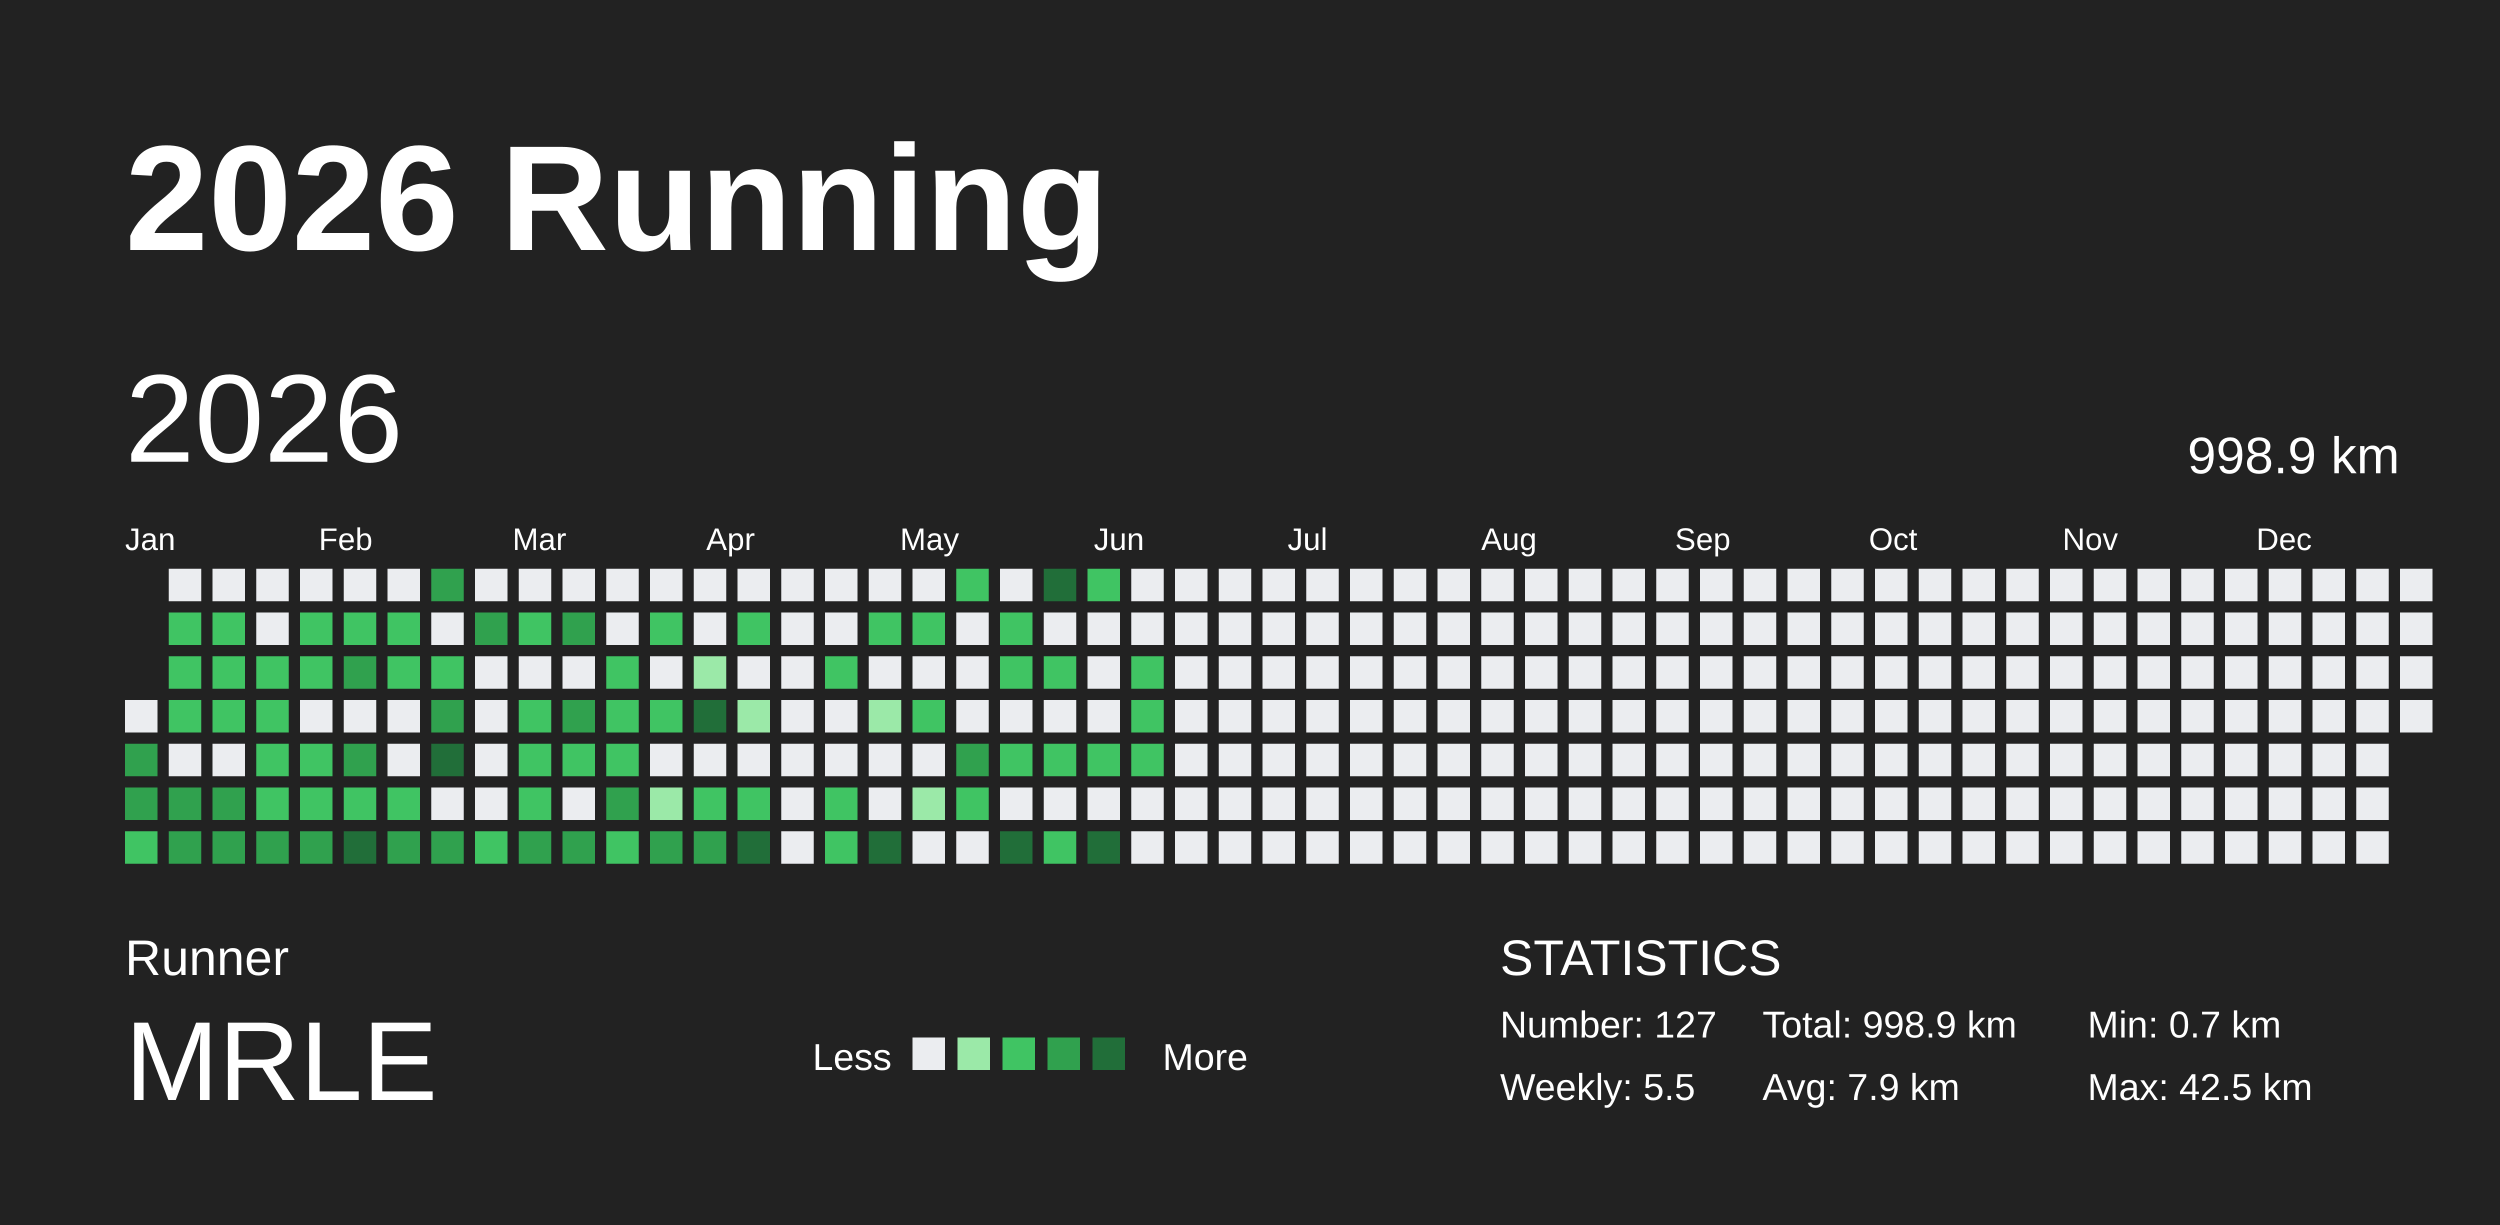
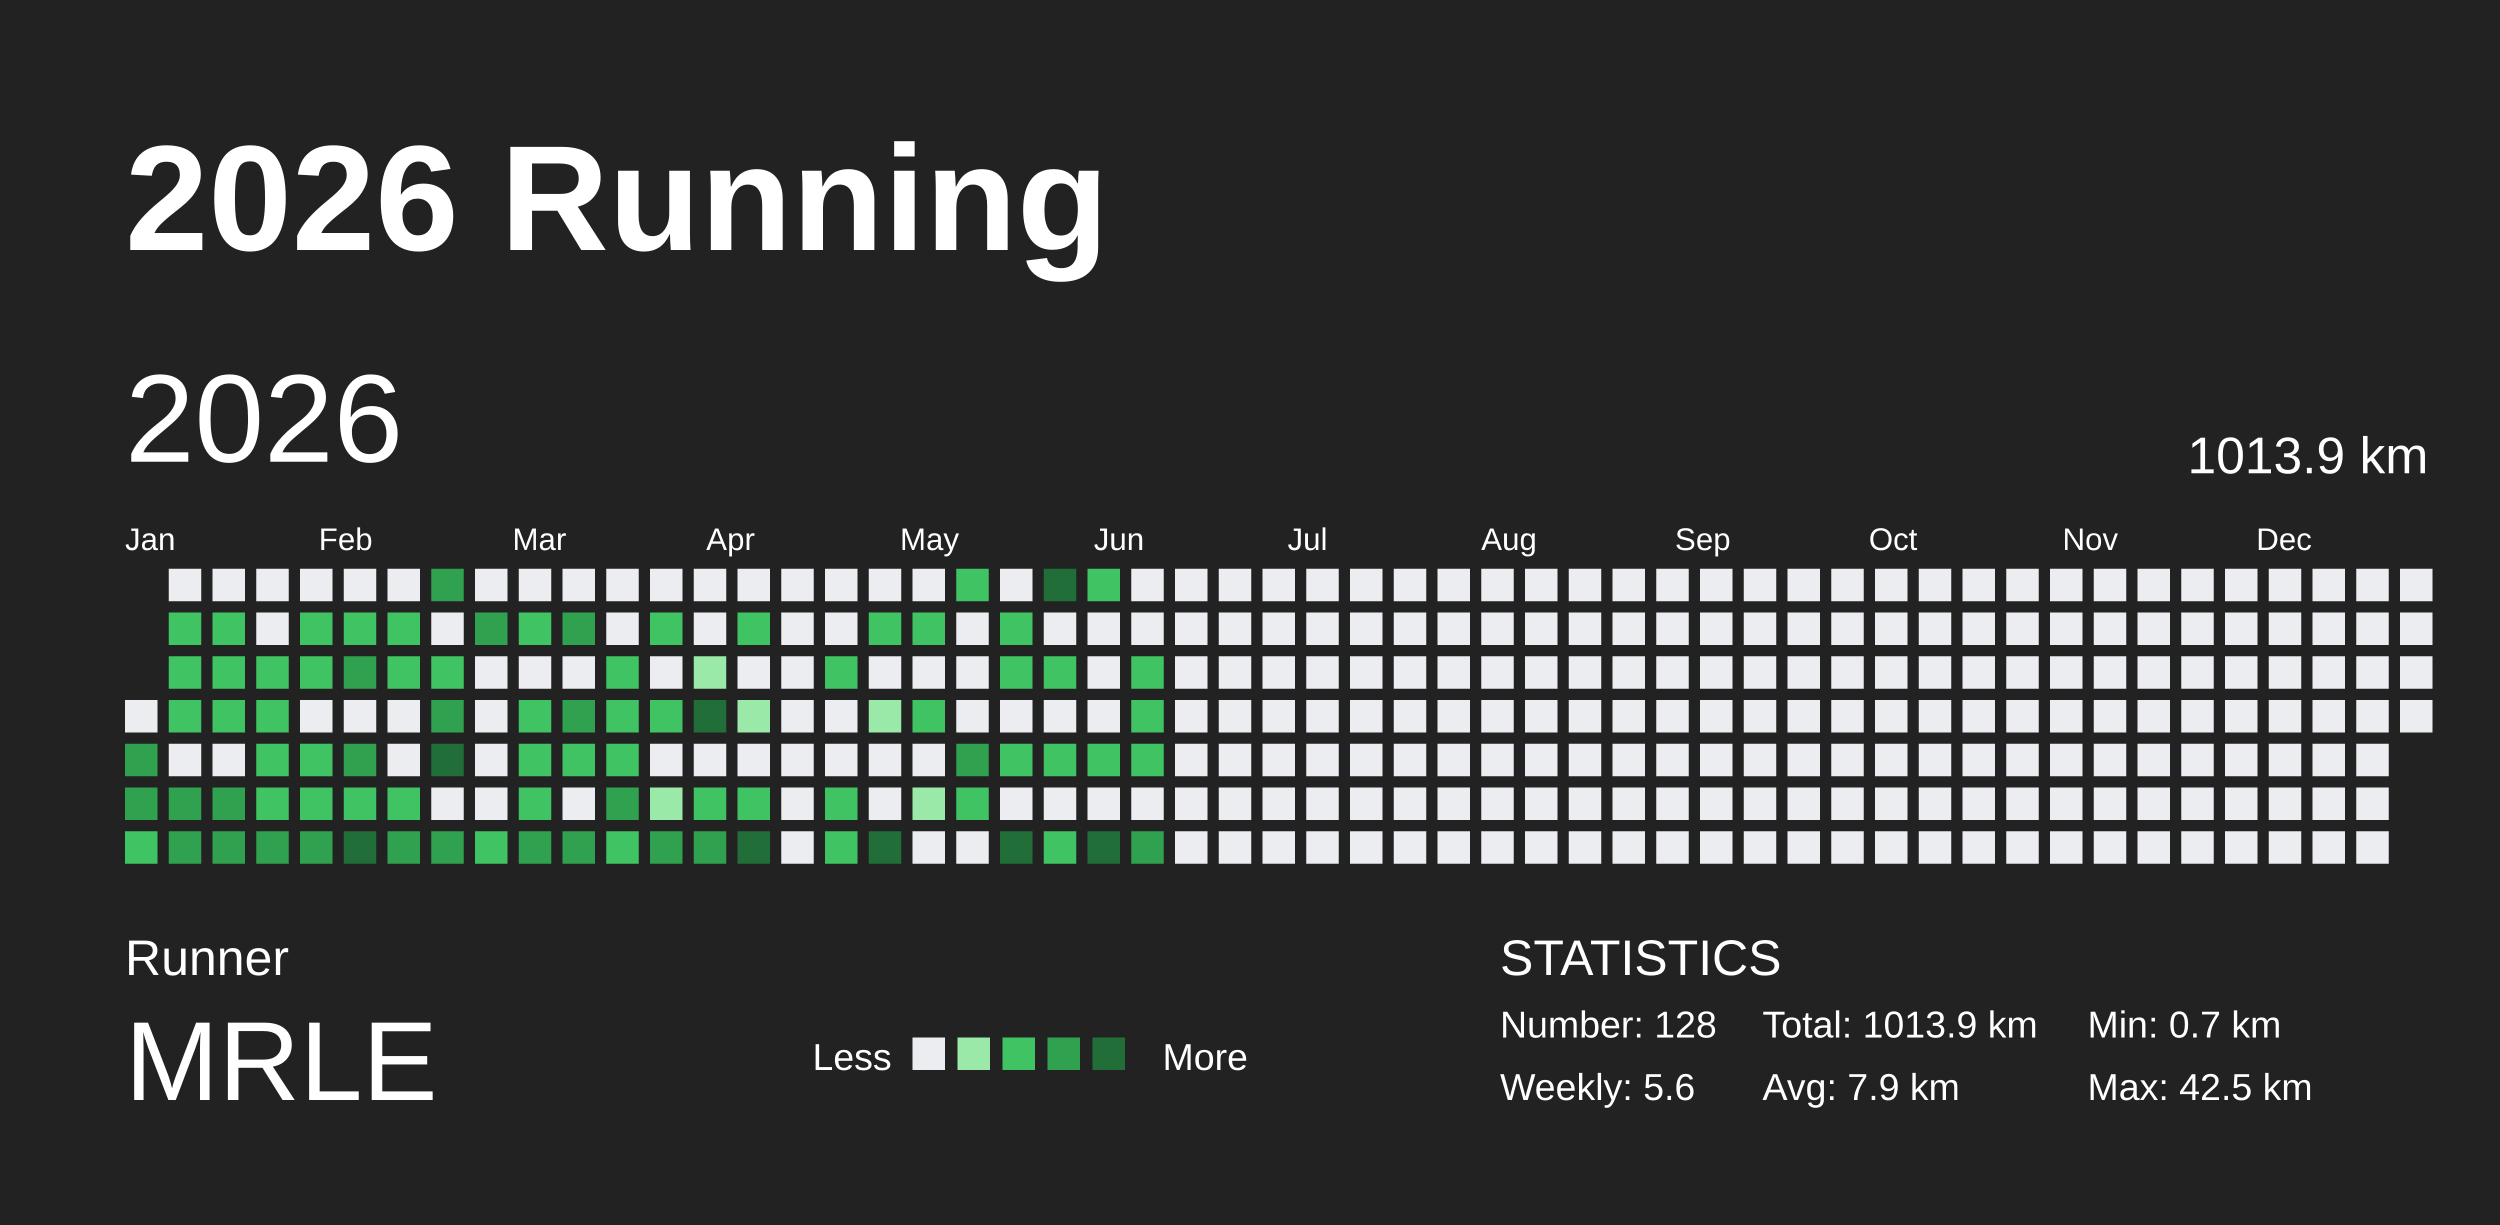
<svg xmlns="http://www.w3.org/2000/svg" baseProfile="full" height="98mm" version="1.1" viewBox="0,0,200,98" width="200mm">
  <defs />
  <rect fill="#222222" height="98" width="200" x="0" y="0" />
  <text fill="#FFFFFF" style="font-size:12px; font-family:Arial; font-weight:bold;" x="10" y="20">2026 Running</text>
  <text fill="#FFFFFF" style="font-size:4px; font-family:Arial" x="10" y="78">Runner</text>
  <text fill="#FFFFFF" style="font-size:9px; font-family:Arial" x="10" y="88">MRLE</text>
  <text fill="#FFFFFF" style="font-size:3px; font-family:Arial" x="65" y="85.6">Less</text>
  <rect fill="#ebedf0" height="2.6" width="2.6" x="73" y="83" />
  <rect fill="#9be9a8" height="2.6" width="2.6" x="76.6" y="83" />
  <rect fill="#40c463" height="2.6" width="2.6" x="80.2" y="83" />
  <rect fill="#30a14e" height="2.6" width="2.6" x="83.8" y="83" />
  <rect fill="#216e39" height="2.6" width="2.6" x="87.4" y="83" />
  <text fill="#FFFFFF" style="font-size:3px; font-family:Arial" x="93" y="85.6">More</text>
  <text fill="#FFFFFF" style="font-size:4px; font-family:Arial" x="120" y="78">STATISTICS</text>
-   <text fill="#FFFFFF" style="font-size:3px; font-family:Arial" x="120" y="83">Number: 127</text>
-   <text fill="#FFFFFF" style="font-size:3px; font-family:Arial" x="120" y="88">Weekly: 5.5</text>
-   <text fill="#FFFFFF" style="font-size:3px; font-family:Arial" x="141" y="83">Total: 998.9 km</text>
+   <text fill="#FFFFFF" style="font-size:3px; font-family:Arial" x="120" y="83">Number: 128</text>
+   <text fill="#FFFFFF" style="font-size:3px; font-family:Arial" x="120" y="88">Weekly: 5.6</text>
+   <text fill="#FFFFFF" style="font-size:3px; font-family:Arial" x="141" y="83">Total: 1013.9 km</text>
  <text fill="#FFFFFF" style="font-size:3px; font-family:Arial" x="141" y="88">Avg: 7.9 km</text>
  <text fill="#FFFFFF" style="font-size:3px; font-family:Arial" x="167" y="83">Min: 0.7 km</text>
  <text fill="#FFFFFF" style="font-size:3px; font-family:Arial" x="167" y="88">Max: 42.5 km</text>
  <text dominant-baseline="hanging" fill="#FFFFFF" style="font-size:10.0px; font-family:Arial;" x="10" y="30">2026</text>
-   <text dominant-baseline="hanging" fill="#FFFFFF" style="font-size:4.125px; font-family:Arial;" x="175" y="35">998.9 km</text>
+   <text dominant-baseline="hanging" fill="#FFFFFF" style="font-size:4.125px; font-family:Arial;" x="175" y="35">1013.9 km</text>
  <text fill="#FFFFFF" style="font-size:2.5px; font-family:Arial" x="10.0" y="44">Jan</text>
  <text fill="#FFFFFF" style="font-size:2.5px; font-family:Arial" x="25.5" y="44">Feb</text>
  <text fill="#FFFFFF" style="font-size:2.5px; font-family:Arial" x="41.0" y="44">Mar</text>
  <text fill="#FFFFFF" style="font-size:2.5px; font-family:Arial" x="56.5" y="44">Apr</text>
  <text fill="#FFFFFF" style="font-size:2.5px; font-family:Arial" x="72.0" y="44">May</text>
  <text fill="#FFFFFF" style="font-size:2.5px; font-family:Arial" x="87.5" y="44">Jun</text>
  <text fill="#FFFFFF" style="font-size:2.5px; font-family:Arial" x="103.0" y="44">Jul</text>
  <text fill="#FFFFFF" style="font-size:2.5px; font-family:Arial" x="118.5" y="44">Aug</text>
  <text fill="#FFFFFF" style="font-size:2.5px; font-family:Arial" x="134.0" y="44">Sep</text>
  <text fill="#FFFFFF" style="font-size:2.5px; font-family:Arial" x="149.5" y="44">Oct</text>
  <text fill="#FFFFFF" style="font-size:2.5px; font-family:Arial" x="165.0" y="44">Nov</text>
  <text fill="#FFFFFF" style="font-size:2.5px; font-family:Arial" x="180.5" y="44">Dec</text>
  <rect fill="#ebedf0" height="2.6" width="2.6" x="10.0" y="56.0" />
  <rect fill="#30a14e" height="2.6" width="2.6" x="10.0" y="59.5" />
  <rect fill="#30a14e" height="2.6" width="2.6" x="10.0" y="63.0" />
  <rect fill="#40c463" height="2.6" width="2.6" x="10.0" y="66.5" />
  <rect fill="#ebedf0" height="2.6" width="2.6" x="13.5" y="45.5" />
  <rect fill="#40c463" height="2.6" width="2.6" x="13.5" y="49.0" />
  <rect fill="#40c463" height="2.6" width="2.6" x="13.5" y="52.5" />
  <rect fill="#40c463" height="2.6" width="2.6" x="13.5" y="56.0" />
  <rect fill="#ebedf0" height="2.6" width="2.6" x="13.5" y="59.5" />
  <rect fill="#30a14e" height="2.6" width="2.6" x="13.5" y="63.0" />
  <rect fill="#30a14e" height="2.6" width="2.6" x="13.5" y="66.5" />
  <rect fill="#ebedf0" height="2.6" width="2.6" x="17.0" y="45.5" />
  <rect fill="#40c463" height="2.6" width="2.6" x="17.0" y="49.0" />
  <rect fill="#40c463" height="2.6" width="2.6" x="17.0" y="52.5" />
  <rect fill="#40c463" height="2.6" width="2.6" x="17.0" y="56.0" />
  <rect fill="#ebedf0" height="2.6" width="2.6" x="17.0" y="59.5" />
  <rect fill="#30a14e" height="2.6" width="2.6" x="17.0" y="63.0" />
  <rect fill="#30a14e" height="2.6" width="2.6" x="17.0" y="66.5" />
  <rect fill="#ebedf0" height="2.6" width="2.6" x="20.5" y="45.5" />
  <rect fill="#ebedf0" height="2.6" width="2.6" x="20.5" y="49.0" />
  <rect fill="#40c463" height="2.6" width="2.6" x="20.5" y="52.5" />
  <rect fill="#40c463" height="2.6" width="2.6" x="20.5" y="56.0" />
  <rect fill="#40c463" height="2.6" width="2.6" x="20.5" y="59.5" />
  <rect fill="#40c463" height="2.6" width="2.6" x="20.5" y="63.0" />
  <rect fill="#30a14e" height="2.6" width="2.6" x="20.5" y="66.5" />
  <rect fill="#ebedf0" height="2.6" width="2.6" x="24.0" y="45.5" />
  <rect fill="#40c463" height="2.6" width="2.6" x="24.0" y="49.0" />
  <rect fill="#40c463" height="2.6" width="2.6" x="24.0" y="52.5" />
  <rect fill="#ebedf0" height="2.6" width="2.6" x="24.0" y="56.0" />
  <rect fill="#40c463" height="2.6" width="2.6" x="24.0" y="59.5" />
  <rect fill="#40c463" height="2.6" width="2.6" x="24.0" y="63.0" />
  <rect fill="#30a14e" height="2.6" width="2.6" x="24.0" y="66.5" />
  <rect fill="#ebedf0" height="2.6" width="2.6" x="27.5" y="45.5" />
  <rect fill="#40c463" height="2.6" width="2.6" x="27.5" y="49.0" />
  <rect fill="#30a14e" height="2.6" width="2.6" x="27.5" y="52.5" />
  <rect fill="#ebedf0" height="2.6" width="2.6" x="27.5" y="56.0" />
  <rect fill="#30a14e" height="2.6" width="2.6" x="27.5" y="59.5" />
  <rect fill="#40c463" height="2.6" width="2.6" x="27.5" y="63.0" />
  <rect fill="#216e39" height="2.6" width="2.6" x="27.5" y="66.5" />
  <rect fill="#ebedf0" height="2.6" width="2.6" x="31.0" y="45.5" />
  <rect fill="#40c463" height="2.6" width="2.6" x="31.0" y="49.0" />
  <rect fill="#40c463" height="2.6" width="2.6" x="31.0" y="52.5" />
  <rect fill="#ebedf0" height="2.6" width="2.6" x="31.0" y="56.0" />
  <rect fill="#ebedf0" height="2.6" width="2.6" x="31.0" y="59.5" />
  <rect fill="#40c463" height="2.6" width="2.6" x="31.0" y="63.0" />
  <rect fill="#30a14e" height="2.6" width="2.6" x="31.0" y="66.5" />
  <rect fill="#30a14e" height="2.6" width="2.6" x="34.5" y="45.5" />
  <rect fill="#ebedf0" height="2.6" width="2.6" x="34.5" y="49.0" />
  <rect fill="#40c463" height="2.6" width="2.6" x="34.5" y="52.5" />
  <rect fill="#30a14e" height="2.6" width="2.6" x="34.5" y="56.0" />
  <rect fill="#216e39" height="2.6" width="2.6" x="34.5" y="59.5" />
  <rect fill="#ebedf0" height="2.6" width="2.6" x="34.5" y="63.0" />
  <rect fill="#30a14e" height="2.6" width="2.6" x="34.5" y="66.5" />
  <rect fill="#ebedf0" height="2.6" width="2.6" x="38.0" y="45.5" />
  <rect fill="#30a14e" height="2.6" width="2.6" x="38.0" y="49.0" />
  <rect fill="#ebedf0" height="2.6" width="2.6" x="38.0" y="52.5" />
  <rect fill="#ebedf0" height="2.6" width="2.6" x="38.0" y="56.0" />
  <rect fill="#ebedf0" height="2.6" width="2.6" x="38.0" y="59.5" />
  <rect fill="#ebedf0" height="2.6" width="2.6" x="38.0" y="63.0" />
  <rect fill="#40c463" height="2.6" width="2.6" x="38.0" y="66.5" />
  <rect fill="#ebedf0" height="2.6" width="2.6" x="41.5" y="45.5" />
  <rect fill="#40c463" height="2.6" width="2.6" x="41.5" y="49.0" />
  <rect fill="#ebedf0" height="2.6" width="2.6" x="41.5" y="52.5" />
  <rect fill="#40c463" height="2.6" width="2.6" x="41.5" y="56.0" />
  <rect fill="#40c463" height="2.6" width="2.6" x="41.5" y="59.5" />
  <rect fill="#40c463" height="2.6" width="2.6" x="41.5" y="63.0" />
  <rect fill="#30a14e" height="2.6" width="2.6" x="41.5" y="66.5" />
  <rect fill="#ebedf0" height="2.6" width="2.6" x="45.0" y="45.5" />
  <rect fill="#30a14e" height="2.6" width="2.6" x="45.0" y="49.0" />
  <rect fill="#ebedf0" height="2.6" width="2.6" x="45.0" y="52.5" />
  <rect fill="#30a14e" height="2.6" width="2.6" x="45.0" y="56.0" />
  <rect fill="#40c463" height="2.6" width="2.6" x="45.0" y="59.5" />
  <rect fill="#ebedf0" height="2.6" width="2.6" x="45.0" y="63.0" />
  <rect fill="#30a14e" height="2.6" width="2.6" x="45.0" y="66.5" />
  <rect fill="#ebedf0" height="2.6" width="2.6" x="48.5" y="45.5" />
  <rect fill="#ebedf0" height="2.6" width="2.6" x="48.5" y="49.0" />
  <rect fill="#40c463" height="2.6" width="2.6" x="48.5" y="52.5" />
  <rect fill="#40c463" height="2.6" width="2.6" x="48.5" y="56.0" />
  <rect fill="#40c463" height="2.6" width="2.6" x="48.5" y="59.5" />
  <rect fill="#30a14e" height="2.6" width="2.6" x="48.5" y="63.0" />
  <rect fill="#40c463" height="2.6" width="2.6" x="48.5" y="66.5" />
  <rect fill="#ebedf0" height="2.6" width="2.6" x="52.0" y="45.5" />
  <rect fill="#40c463" height="2.6" width="2.6" x="52.0" y="49.0" />
  <rect fill="#ebedf0" height="2.6" width="2.6" x="52.0" y="52.5" />
  <rect fill="#40c463" height="2.6" width="2.6" x="52.0" y="56.0" />
  <rect fill="#ebedf0" height="2.6" width="2.6" x="52.0" y="59.5" />
  <rect fill="#9be9a8" height="2.6" width="2.6" x="52.0" y="63.0" />
  <rect fill="#30a14e" height="2.6" width="2.6" x="52.0" y="66.5" />
  <rect fill="#ebedf0" height="2.6" width="2.6" x="55.5" y="45.5" />
  <rect fill="#ebedf0" height="2.6" width="2.6" x="55.5" y="49.0" />
  <rect fill="#9be9a8" height="2.6" width="2.6" x="55.5" y="52.5" />
  <rect fill="#216e39" height="2.6" width="2.6" x="55.5" y="56.0" />
  <rect fill="#ebedf0" height="2.6" width="2.6" x="55.5" y="59.5" />
  <rect fill="#40c463" height="2.6" width="2.6" x="55.5" y="63.0" />
  <rect fill="#30a14e" height="2.6" width="2.6" x="55.5" y="66.5" />
  <rect fill="#ebedf0" height="2.6" width="2.6" x="59.0" y="45.5" />
  <rect fill="#40c463" height="2.6" width="2.6" x="59.0" y="49.0" />
  <rect fill="#ebedf0" height="2.6" width="2.6" x="59.0" y="52.5" />
  <rect fill="#9be9a8" height="2.6" width="2.6" x="59.0" y="56.0" />
  <rect fill="#ebedf0" height="2.6" width="2.6" x="59.0" y="59.5" />
  <rect fill="#40c463" height="2.6" width="2.6" x="59.0" y="63.0" />
  <rect fill="#216e39" height="2.6" width="2.6" x="59.0" y="66.5" />
  <rect fill="#ebedf0" height="2.6" width="2.6" x="62.5" y="45.5" />
  <rect fill="#ebedf0" height="2.6" width="2.6" x="62.5" y="49.0" />
  <rect fill="#ebedf0" height="2.6" width="2.6" x="62.5" y="52.5" />
  <rect fill="#ebedf0" height="2.6" width="2.6" x="62.5" y="56.0" />
  <rect fill="#ebedf0" height="2.6" width="2.6" x="62.5" y="59.5" />
  <rect fill="#ebedf0" height="2.6" width="2.6" x="62.5" y="63.0" />
  <rect fill="#ebedf0" height="2.6" width="2.6" x="62.5" y="66.5" />
  <rect fill="#ebedf0" height="2.6" width="2.6" x="66.0" y="45.5" />
  <rect fill="#ebedf0" height="2.6" width="2.6" x="66.0" y="49.0" />
  <rect fill="#40c463" height="2.6" width="2.6" x="66.0" y="52.5" />
  <rect fill="#ebedf0" height="2.6" width="2.6" x="66.0" y="56.0" />
  <rect fill="#ebedf0" height="2.6" width="2.6" x="66.0" y="59.5" />
  <rect fill="#40c463" height="2.6" width="2.6" x="66.0" y="63.0" />
  <rect fill="#40c463" height="2.6" width="2.6" x="66.0" y="66.5" />
  <rect fill="#ebedf0" height="2.6" width="2.6" x="69.5" y="45.5" />
  <rect fill="#40c463" height="2.6" width="2.6" x="69.5" y="49.0" />
  <rect fill="#ebedf0" height="2.6" width="2.6" x="69.5" y="52.5" />
  <rect fill="#9be9a8" height="2.6" width="2.6" x="69.5" y="56.0" />
  <rect fill="#ebedf0" height="2.6" width="2.6" x="69.5" y="59.5" />
  <rect fill="#ebedf0" height="2.6" width="2.6" x="69.5" y="63.0" />
  <rect fill="#216e39" height="2.6" width="2.6" x="69.5" y="66.5" />
  <rect fill="#ebedf0" height="2.6" width="2.6" x="73.0" y="45.5" />
  <rect fill="#40c463" height="2.6" width="2.6" x="73.0" y="49.0" />
  <rect fill="#ebedf0" height="2.6" width="2.6" x="73.0" y="52.5" />
  <rect fill="#40c463" height="2.6" width="2.6" x="73.0" y="56.0" />
  <rect fill="#ebedf0" height="2.6" width="2.6" x="73.0" y="59.5" />
  <rect fill="#9be9a8" height="2.6" width="2.6" x="73.0" y="63.0" />
  <rect fill="#ebedf0" height="2.6" width="2.6" x="73.0" y="66.5" />
  <rect fill="#40c463" height="2.6" width="2.6" x="76.5" y="45.5" />
  <rect fill="#ebedf0" height="2.6" width="2.6" x="76.5" y="49.0" />
  <rect fill="#ebedf0" height="2.6" width="2.6" x="76.5" y="52.5" />
  <rect fill="#ebedf0" height="2.6" width="2.6" x="76.5" y="56.0" />
  <rect fill="#30a14e" height="2.6" width="2.6" x="76.5" y="59.5" />
  <rect fill="#40c463" height="2.6" width="2.6" x="76.5" y="63.0" />
  <rect fill="#ebedf0" height="2.6" width="2.6" x="76.5" y="66.5" />
  <rect fill="#ebedf0" height="2.6" width="2.6" x="80.0" y="45.5" />
  <rect fill="#40c463" height="2.6" width="2.6" x="80.0" y="49.0" />
  <rect fill="#40c463" height="2.6" width="2.6" x="80.0" y="52.5" />
  <rect fill="#ebedf0" height="2.6" width="2.6" x="80.0" y="56.0" />
  <rect fill="#40c463" height="2.6" width="2.6" x="80.0" y="59.5" />
  <rect fill="#ebedf0" height="2.6" width="2.6" x="80.0" y="63.0" />
  <rect fill="#216e39" height="2.6" width="2.6" x="80.0" y="66.5" />
  <rect fill="#216e39" height="2.6" width="2.6" x="83.5" y="45.5" />
  <rect fill="#ebedf0" height="2.6" width="2.6" x="83.5" y="49.0" />
  <rect fill="#40c463" height="2.6" width="2.6" x="83.5" y="52.5" />
  <rect fill="#ebedf0" height="2.6" width="2.6" x="83.5" y="56.0" />
  <rect fill="#40c463" height="2.6" width="2.6" x="83.5" y="59.5" />
  <rect fill="#ebedf0" height="2.6" width="2.6" x="83.5" y="63.0" />
  <rect fill="#40c463" height="2.6" width="2.6" x="83.5" y="66.5" />
  <rect fill="#40c463" height="2.6" width="2.6" x="87.0" y="45.5" />
  <rect fill="#ebedf0" height="2.6" width="2.6" x="87.0" y="49.0" />
  <rect fill="#ebedf0" height="2.6" width="2.6" x="87.0" y="52.5" />
  <rect fill="#ebedf0" height="2.6" width="2.6" x="87.0" y="56.0" />
  <rect fill="#40c463" height="2.6" width="2.6" x="87.0" y="59.5" />
  <rect fill="#ebedf0" height="2.6" width="2.6" x="87.0" y="63.0" />
  <rect fill="#216e39" height="2.6" width="2.6" x="87.0" y="66.5" />
  <rect fill="#ebedf0" height="2.6" width="2.6" x="90.5" y="45.5" />
  <rect fill="#ebedf0" height="2.6" width="2.6" x="90.5" y="49.0" />
  <rect fill="#40c463" height="2.6" width="2.6" x="90.5" y="52.5" />
  <rect fill="#40c463" height="2.6" width="2.6" x="90.5" y="56.0" />
  <rect fill="#40c463" height="2.6" width="2.6" x="90.5" y="59.5" />
  <rect fill="#ebedf0" height="2.6" width="2.6" x="90.5" y="63.0" />
-   <rect fill="#ebedf0" height="2.6" width="2.6" x="90.5" y="66.5" />
+   <rect fill="#30a14e" height="2.6" width="2.6" x="90.5" y="66.5" />
  <rect fill="#ebedf0" height="2.6" width="2.6" x="94.0" y="45.5" />
  <rect fill="#ebedf0" height="2.6" width="2.6" x="94.0" y="49.0" />
  <rect fill="#ebedf0" height="2.6" width="2.6" x="94.0" y="52.5" />
  <rect fill="#ebedf0" height="2.6" width="2.6" x="94.0" y="56.0" />
  <rect fill="#ebedf0" height="2.6" width="2.6" x="94.0" y="59.5" />
  <rect fill="#ebedf0" height="2.6" width="2.6" x="94.0" y="63.0" />
  <rect fill="#ebedf0" height="2.6" width="2.6" x="94.0" y="66.5" />
  <rect fill="#ebedf0" height="2.6" width="2.6" x="97.5" y="45.5" />
  <rect fill="#ebedf0" height="2.6" width="2.6" x="97.5" y="49.0" />
  <rect fill="#ebedf0" height="2.6" width="2.6" x="97.5" y="52.5" />
  <rect fill="#ebedf0" height="2.6" width="2.6" x="97.5" y="56.0" />
  <rect fill="#ebedf0" height="2.6" width="2.6" x="97.5" y="59.5" />
  <rect fill="#ebedf0" height="2.6" width="2.6" x="97.5" y="63.0" />
  <rect fill="#ebedf0" height="2.6" width="2.6" x="97.5" y="66.5" />
  <rect fill="#ebedf0" height="2.6" width="2.6" x="101.0" y="45.5" />
  <rect fill="#ebedf0" height="2.6" width="2.6" x="101.0" y="49.0" />
  <rect fill="#ebedf0" height="2.6" width="2.6" x="101.0" y="52.5" />
  <rect fill="#ebedf0" height="2.6" width="2.6" x="101.0" y="56.0" />
  <rect fill="#ebedf0" height="2.6" width="2.6" x="101.0" y="59.5" />
  <rect fill="#ebedf0" height="2.6" width="2.6" x="101.0" y="63.0" />
  <rect fill="#ebedf0" height="2.6" width="2.6" x="101.0" y="66.5" />
  <rect fill="#ebedf0" height="2.6" width="2.6" x="104.5" y="45.5" />
  <rect fill="#ebedf0" height="2.6" width="2.6" x="104.5" y="49.0" />
  <rect fill="#ebedf0" height="2.6" width="2.6" x="104.5" y="52.5" />
  <rect fill="#ebedf0" height="2.6" width="2.6" x="104.5" y="56.0" />
  <rect fill="#ebedf0" height="2.6" width="2.6" x="104.5" y="59.5" />
  <rect fill="#ebedf0" height="2.6" width="2.6" x="104.5" y="63.0" />
  <rect fill="#ebedf0" height="2.6" width="2.6" x="104.5" y="66.5" />
  <rect fill="#ebedf0" height="2.6" width="2.6" x="108.0" y="45.5" />
  <rect fill="#ebedf0" height="2.6" width="2.6" x="108.0" y="49.0" />
  <rect fill="#ebedf0" height="2.6" width="2.6" x="108.0" y="52.5" />
  <rect fill="#ebedf0" height="2.6" width="2.6" x="108.0" y="56.0" />
  <rect fill="#ebedf0" height="2.6" width="2.6" x="108.0" y="59.5" />
  <rect fill="#ebedf0" height="2.6" width="2.6" x="108.0" y="63.0" />
  <rect fill="#ebedf0" height="2.6" width="2.6" x="108.0" y="66.5" />
  <rect fill="#ebedf0" height="2.6" width="2.6" x="111.5" y="45.5" />
  <rect fill="#ebedf0" height="2.6" width="2.6" x="111.5" y="49.0" />
  <rect fill="#ebedf0" height="2.6" width="2.6" x="111.5" y="52.5" />
  <rect fill="#ebedf0" height="2.6" width="2.6" x="111.5" y="56.0" />
  <rect fill="#ebedf0" height="2.6" width="2.6" x="111.5" y="59.5" />
  <rect fill="#ebedf0" height="2.6" width="2.6" x="111.5" y="63.0" />
  <rect fill="#ebedf0" height="2.6" width="2.6" x="111.5" y="66.5" />
  <rect fill="#ebedf0" height="2.6" width="2.6" x="115.0" y="45.5" />
  <rect fill="#ebedf0" height="2.6" width="2.6" x="115.0" y="49.0" />
  <rect fill="#ebedf0" height="2.6" width="2.6" x="115.0" y="52.5" />
  <rect fill="#ebedf0" height="2.6" width="2.6" x="115.0" y="56.0" />
  <rect fill="#ebedf0" height="2.6" width="2.6" x="115.0" y="59.5" />
  <rect fill="#ebedf0" height="2.6" width="2.6" x="115.0" y="63.0" />
  <rect fill="#ebedf0" height="2.6" width="2.6" x="115.0" y="66.5" />
  <rect fill="#ebedf0" height="2.6" width="2.6" x="118.5" y="45.5" />
  <rect fill="#ebedf0" height="2.6" width="2.6" x="118.5" y="49.0" />
  <rect fill="#ebedf0" height="2.6" width="2.6" x="118.5" y="52.5" />
  <rect fill="#ebedf0" height="2.6" width="2.6" x="118.5" y="56.0" />
  <rect fill="#ebedf0" height="2.6" width="2.6" x="118.5" y="59.5" />
  <rect fill="#ebedf0" height="2.6" width="2.6" x="118.5" y="63.0" />
  <rect fill="#ebedf0" height="2.6" width="2.6" x="118.5" y="66.5" />
  <rect fill="#ebedf0" height="2.6" width="2.6" x="122.0" y="45.5" />
  <rect fill="#ebedf0" height="2.6" width="2.6" x="122.0" y="49.0" />
  <rect fill="#ebedf0" height="2.6" width="2.6" x="122.0" y="52.5" />
  <rect fill="#ebedf0" height="2.6" width="2.6" x="122.0" y="56.0" />
  <rect fill="#ebedf0" height="2.6" width="2.6" x="122.0" y="59.5" />
  <rect fill="#ebedf0" height="2.6" width="2.6" x="122.0" y="63.0" />
  <rect fill="#ebedf0" height="2.6" width="2.6" x="122.0" y="66.5" />
  <rect fill="#ebedf0" height="2.6" width="2.6" x="125.5" y="45.5" />
  <rect fill="#ebedf0" height="2.6" width="2.6" x="125.5" y="49.0" />
  <rect fill="#ebedf0" height="2.6" width="2.6" x="125.5" y="52.5" />
  <rect fill="#ebedf0" height="2.6" width="2.6" x="125.5" y="56.0" />
  <rect fill="#ebedf0" height="2.6" width="2.6" x="125.5" y="59.5" />
  <rect fill="#ebedf0" height="2.6" width="2.6" x="125.5" y="63.0" />
  <rect fill="#ebedf0" height="2.6" width="2.6" x="125.5" y="66.5" />
  <rect fill="#ebedf0" height="2.6" width="2.6" x="129.0" y="45.5" />
  <rect fill="#ebedf0" height="2.6" width="2.6" x="129.0" y="49.0" />
  <rect fill="#ebedf0" height="2.6" width="2.6" x="129.0" y="52.5" />
  <rect fill="#ebedf0" height="2.6" width="2.6" x="129.0" y="56.0" />
  <rect fill="#ebedf0" height="2.6" width="2.6" x="129.0" y="59.5" />
  <rect fill="#ebedf0" height="2.6" width="2.6" x="129.0" y="63.0" />
  <rect fill="#ebedf0" height="2.6" width="2.6" x="129.0" y="66.5" />
  <rect fill="#ebedf0" height="2.6" width="2.6" x="132.5" y="45.5" />
  <rect fill="#ebedf0" height="2.6" width="2.6" x="132.5" y="49.0" />
  <rect fill="#ebedf0" height="2.6" width="2.6" x="132.5" y="52.5" />
  <rect fill="#ebedf0" height="2.6" width="2.6" x="132.5" y="56.0" />
  <rect fill="#ebedf0" height="2.6" width="2.6" x="132.5" y="59.5" />
  <rect fill="#ebedf0" height="2.6" width="2.6" x="132.5" y="63.0" />
  <rect fill="#ebedf0" height="2.6" width="2.6" x="132.5" y="66.5" />
  <rect fill="#ebedf0" height="2.6" width="2.6" x="136.0" y="45.5" />
  <rect fill="#ebedf0" height="2.6" width="2.6" x="136.0" y="49.0" />
  <rect fill="#ebedf0" height="2.6" width="2.6" x="136.0" y="52.5" />
  <rect fill="#ebedf0" height="2.6" width="2.6" x="136.0" y="56.0" />
  <rect fill="#ebedf0" height="2.6" width="2.6" x="136.0" y="59.5" />
  <rect fill="#ebedf0" height="2.6" width="2.6" x="136.0" y="63.0" />
  <rect fill="#ebedf0" height="2.6" width="2.6" x="136.0" y="66.5" />
  <rect fill="#ebedf0" height="2.6" width="2.6" x="139.5" y="45.5" />
  <rect fill="#ebedf0" height="2.6" width="2.6" x="139.5" y="49.0" />
  <rect fill="#ebedf0" height="2.6" width="2.6" x="139.5" y="52.5" />
  <rect fill="#ebedf0" height="2.6" width="2.6" x="139.5" y="56.0" />
  <rect fill="#ebedf0" height="2.6" width="2.6" x="139.5" y="59.5" />
  <rect fill="#ebedf0" height="2.6" width="2.6" x="139.5" y="63.0" />
  <rect fill="#ebedf0" height="2.6" width="2.6" x="139.5" y="66.5" />
  <rect fill="#ebedf0" height="2.6" width="2.6" x="143.0" y="45.5" />
  <rect fill="#ebedf0" height="2.6" width="2.6" x="143.0" y="49.0" />
  <rect fill="#ebedf0" height="2.6" width="2.6" x="143.0" y="52.5" />
  <rect fill="#ebedf0" height="2.6" width="2.6" x="143.0" y="56.0" />
  <rect fill="#ebedf0" height="2.6" width="2.6" x="143.0" y="59.5" />
  <rect fill="#ebedf0" height="2.6" width="2.6" x="143.0" y="63.0" />
  <rect fill="#ebedf0" height="2.6" width="2.6" x="143.0" y="66.5" />
  <rect fill="#ebedf0" height="2.6" width="2.6" x="146.5" y="45.5" />
  <rect fill="#ebedf0" height="2.6" width="2.6" x="146.5" y="49.0" />
  <rect fill="#ebedf0" height="2.6" width="2.6" x="146.5" y="52.5" />
  <rect fill="#ebedf0" height="2.6" width="2.6" x="146.5" y="56.0" />
  <rect fill="#ebedf0" height="2.6" width="2.6" x="146.5" y="59.5" />
  <rect fill="#ebedf0" height="2.6" width="2.6" x="146.5" y="63.0" />
  <rect fill="#ebedf0" height="2.6" width="2.6" x="146.5" y="66.5" />
  <rect fill="#ebedf0" height="2.6" width="2.6" x="150.0" y="45.5" />
  <rect fill="#ebedf0" height="2.6" width="2.6" x="150.0" y="49.0" />
  <rect fill="#ebedf0" height="2.6" width="2.6" x="150.0" y="52.5" />
  <rect fill="#ebedf0" height="2.6" width="2.6" x="150.0" y="56.0" />
  <rect fill="#ebedf0" height="2.6" width="2.6" x="150.0" y="59.5" />
  <rect fill="#ebedf0" height="2.6" width="2.6" x="150.0" y="63.0" />
  <rect fill="#ebedf0" height="2.6" width="2.6" x="150.0" y="66.5" />
  <rect fill="#ebedf0" height="2.6" width="2.6" x="153.5" y="45.5" />
  <rect fill="#ebedf0" height="2.6" width="2.6" x="153.5" y="49.0" />
  <rect fill="#ebedf0" height="2.6" width="2.6" x="153.5" y="52.5" />
  <rect fill="#ebedf0" height="2.6" width="2.6" x="153.5" y="56.0" />
  <rect fill="#ebedf0" height="2.6" width="2.6" x="153.5" y="59.5" />
  <rect fill="#ebedf0" height="2.6" width="2.6" x="153.5" y="63.0" />
  <rect fill="#ebedf0" height="2.6" width="2.6" x="153.5" y="66.5" />
  <rect fill="#ebedf0" height="2.6" width="2.6" x="157.0" y="45.5" />
  <rect fill="#ebedf0" height="2.6" width="2.6" x="157.0" y="49.0" />
  <rect fill="#ebedf0" height="2.6" width="2.6" x="157.0" y="52.5" />
  <rect fill="#ebedf0" height="2.6" width="2.6" x="157.0" y="56.0" />
  <rect fill="#ebedf0" height="2.6" width="2.6" x="157.0" y="59.5" />
  <rect fill="#ebedf0" height="2.6" width="2.6" x="157.0" y="63.0" />
  <rect fill="#ebedf0" height="2.6" width="2.6" x="157.0" y="66.5" />
  <rect fill="#ebedf0" height="2.6" width="2.6" x="160.5" y="45.5" />
  <rect fill="#ebedf0" height="2.6" width="2.6" x="160.5" y="49.0" />
  <rect fill="#ebedf0" height="2.6" width="2.6" x="160.5" y="52.5" />
  <rect fill="#ebedf0" height="2.6" width="2.6" x="160.5" y="56.0" />
  <rect fill="#ebedf0" height="2.6" width="2.6" x="160.5" y="59.5" />
  <rect fill="#ebedf0" height="2.6" width="2.6" x="160.5" y="63.0" />
  <rect fill="#ebedf0" height="2.6" width="2.6" x="160.5" y="66.5" />
  <rect fill="#ebedf0" height="2.6" width="2.6" x="164.0" y="45.5" />
  <rect fill="#ebedf0" height="2.6" width="2.6" x="164.0" y="49.0" />
  <rect fill="#ebedf0" height="2.6" width="2.6" x="164.0" y="52.5" />
  <rect fill="#ebedf0" height="2.6" width="2.6" x="164.0" y="56.0" />
  <rect fill="#ebedf0" height="2.6" width="2.6" x="164.0" y="59.5" />
  <rect fill="#ebedf0" height="2.6" width="2.6" x="164.0" y="63.0" />
  <rect fill="#ebedf0" height="2.6" width="2.6" x="164.0" y="66.5" />
  <rect fill="#ebedf0" height="2.6" width="2.6" x="167.5" y="45.5" />
  <rect fill="#ebedf0" height="2.6" width="2.6" x="167.5" y="49.0" />
  <rect fill="#ebedf0" height="2.6" width="2.6" x="167.5" y="52.5" />
  <rect fill="#ebedf0" height="2.6" width="2.6" x="167.5" y="56.0" />
  <rect fill="#ebedf0" height="2.6" width="2.6" x="167.5" y="59.5" />
  <rect fill="#ebedf0" height="2.6" width="2.6" x="167.5" y="63.0" />
  <rect fill="#ebedf0" height="2.6" width="2.6" x="167.5" y="66.5" />
  <rect fill="#ebedf0" height="2.6" width="2.6" x="171.0" y="45.5" />
  <rect fill="#ebedf0" height="2.6" width="2.6" x="171.0" y="49.0" />
  <rect fill="#ebedf0" height="2.6" width="2.6" x="171.0" y="52.5" />
  <rect fill="#ebedf0" height="2.6" width="2.6" x="171.0" y="56.0" />
  <rect fill="#ebedf0" height="2.6" width="2.6" x="171.0" y="59.5" />
  <rect fill="#ebedf0" height="2.6" width="2.6" x="171.0" y="63.0" />
  <rect fill="#ebedf0" height="2.6" width="2.6" x="171.0" y="66.5" />
  <rect fill="#ebedf0" height="2.6" width="2.6" x="174.5" y="45.5" />
  <rect fill="#ebedf0" height="2.6" width="2.6" x="174.5" y="49.0" />
  <rect fill="#ebedf0" height="2.6" width="2.6" x="174.5" y="52.5" />
  <rect fill="#ebedf0" height="2.6" width="2.6" x="174.5" y="56.0" />
  <rect fill="#ebedf0" height="2.6" width="2.6" x="174.5" y="59.5" />
  <rect fill="#ebedf0" height="2.6" width="2.6" x="174.5" y="63.0" />
  <rect fill="#ebedf0" height="2.6" width="2.6" x="174.5" y="66.5" />
  <rect fill="#ebedf0" height="2.6" width="2.6" x="178.0" y="45.5" />
  <rect fill="#ebedf0" height="2.6" width="2.6" x="178.0" y="49.0" />
  <rect fill="#ebedf0" height="2.6" width="2.6" x="178.0" y="52.5" />
  <rect fill="#ebedf0" height="2.6" width="2.6" x="178.0" y="56.0" />
  <rect fill="#ebedf0" height="2.6" width="2.6" x="178.0" y="59.5" />
  <rect fill="#ebedf0" height="2.6" width="2.6" x="178.0" y="63.0" />
  <rect fill="#ebedf0" height="2.6" width="2.6" x="178.0" y="66.5" />
  <rect fill="#ebedf0" height="2.6" width="2.6" x="181.5" y="45.5" />
  <rect fill="#ebedf0" height="2.6" width="2.6" x="181.5" y="49.0" />
  <rect fill="#ebedf0" height="2.6" width="2.6" x="181.5" y="52.5" />
  <rect fill="#ebedf0" height="2.6" width="2.6" x="181.5" y="56.0" />
  <rect fill="#ebedf0" height="2.6" width="2.6" x="181.5" y="59.5" />
  <rect fill="#ebedf0" height="2.6" width="2.6" x="181.5" y="63.0" />
  <rect fill="#ebedf0" height="2.6" width="2.6" x="181.5" y="66.5" />
  <rect fill="#ebedf0" height="2.6" width="2.6" x="185.0" y="45.5" />
  <rect fill="#ebedf0" height="2.6" width="2.6" x="185.0" y="49.0" />
  <rect fill="#ebedf0" height="2.6" width="2.6" x="185.0" y="52.5" />
  <rect fill="#ebedf0" height="2.6" width="2.6" x="185.0" y="56.0" />
  <rect fill="#ebedf0" height="2.6" width="2.6" x="185.0" y="59.5" />
  <rect fill="#ebedf0" height="2.6" width="2.6" x="185.0" y="63.0" />
  <rect fill="#ebedf0" height="2.6" width="2.6" x="185.0" y="66.5" />
  <rect fill="#ebedf0" height="2.6" width="2.6" x="188.5" y="45.5" />
  <rect fill="#ebedf0" height="2.6" width="2.6" x="188.5" y="49.0" />
  <rect fill="#ebedf0" height="2.6" width="2.6" x="188.5" y="52.5" />
  <rect fill="#ebedf0" height="2.6" width="2.6" x="188.5" y="56.0" />
  <rect fill="#ebedf0" height="2.6" width="2.6" x="188.5" y="59.5" />
  <rect fill="#ebedf0" height="2.6" width="2.6" x="188.5" y="63.0" />
  <rect fill="#ebedf0" height="2.6" width="2.6" x="188.5" y="66.5" />
  <rect fill="#ebedf0" height="2.6" width="2.6" x="192.0" y="45.5" />
  <rect fill="#ebedf0" height="2.6" width="2.6" x="192.0" y="49.0" />
  <rect fill="#ebedf0" height="2.6" width="2.6" x="192.0" y="52.5" />
  <rect fill="#ebedf0" height="2.6" width="2.6" x="192.0" y="56.0" />
</svg>
